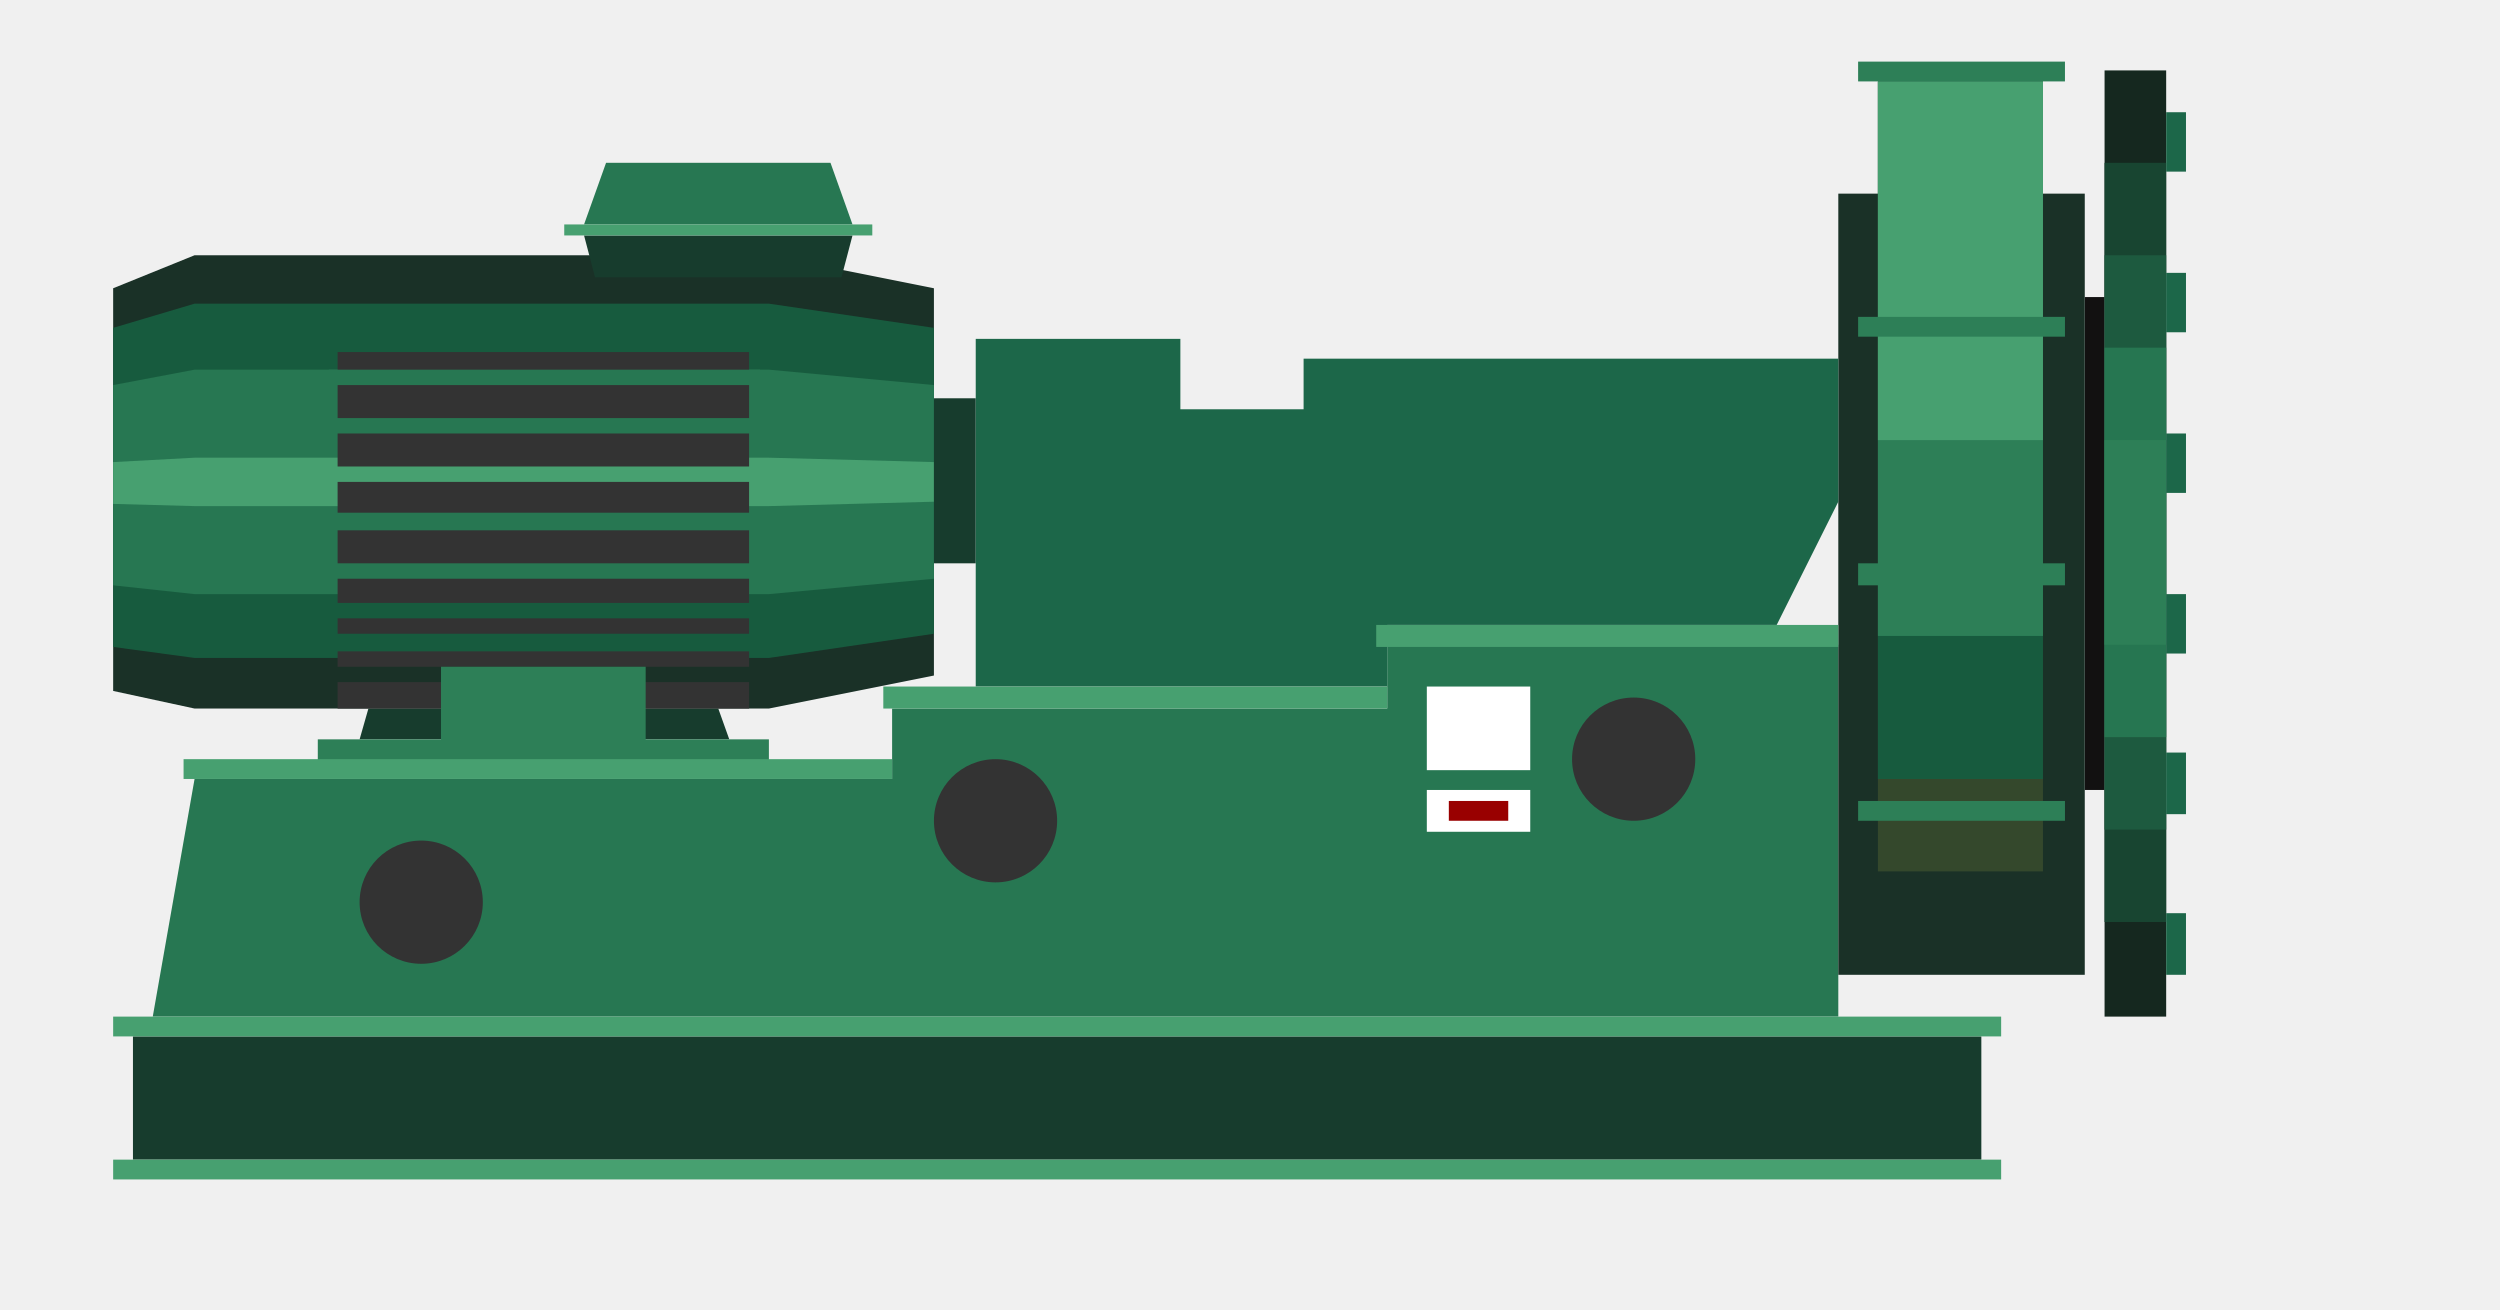
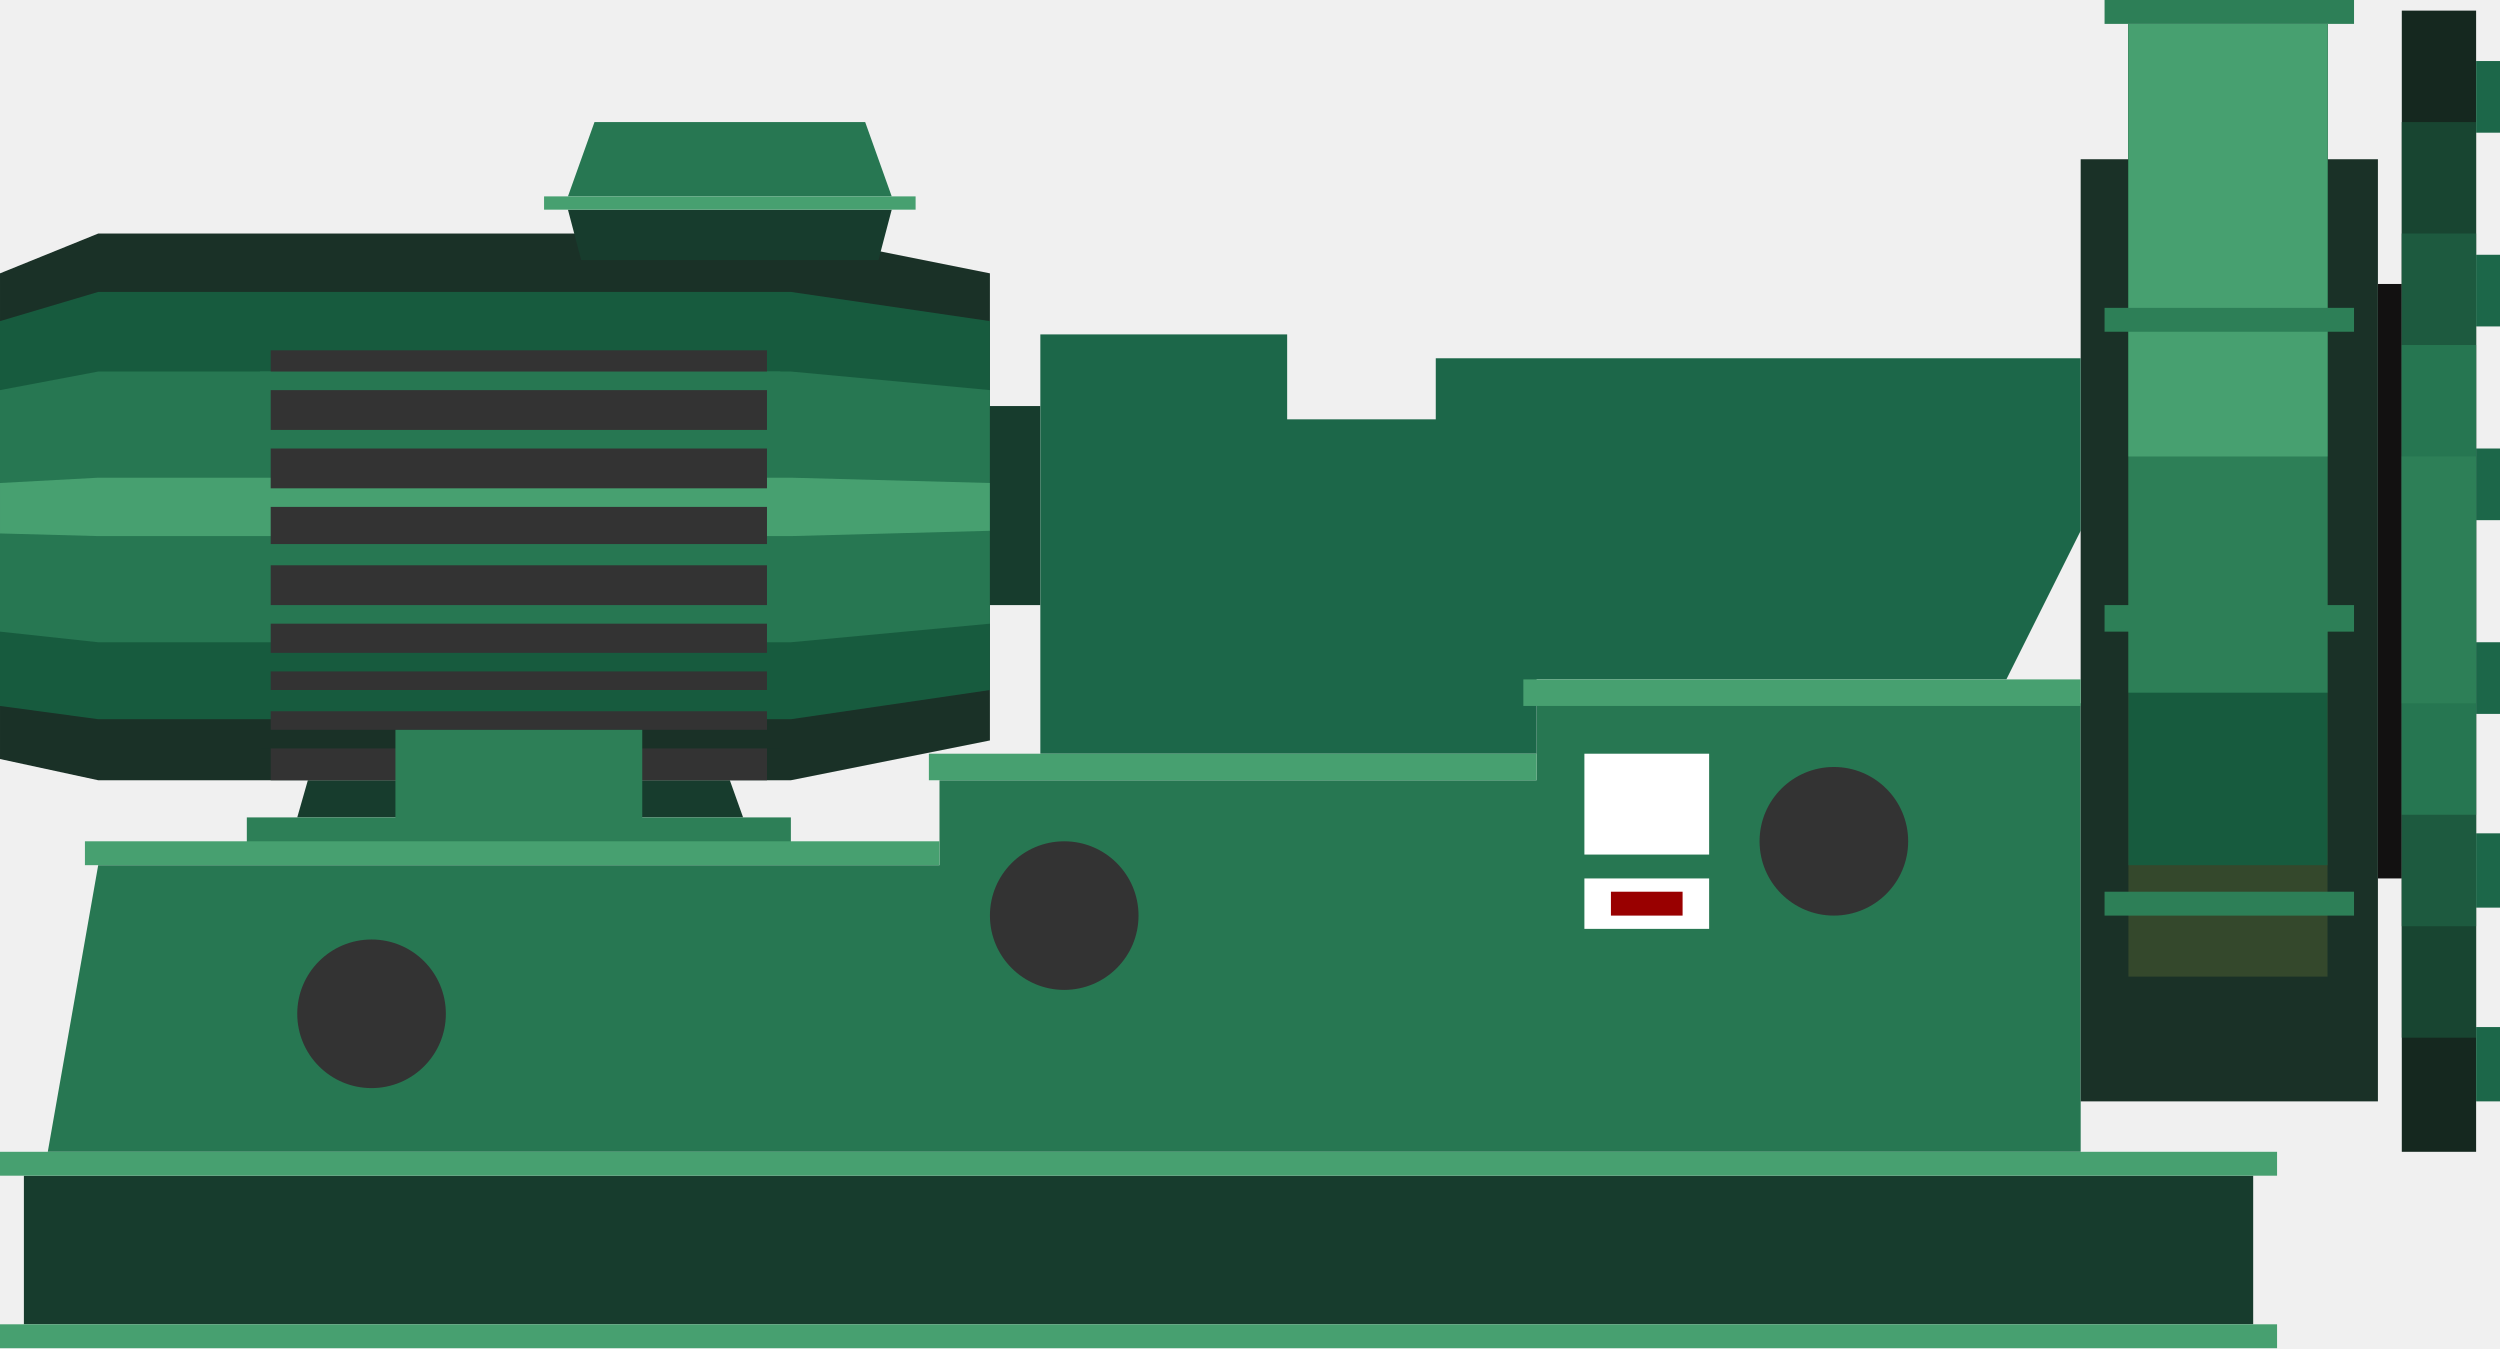
- <svg xmlns="http://www.w3.org/2000/svg" t="1784787250827" class="icon" viewBox="0 0 1955 1024" version="1.1" p-id="3280" width="381.836" height="200" id="svg37">
+ <svg xmlns="http://www.w3.org/2000/svg" t="1784787250827" class="icon" viewBox="0 0 1620.954 874.145" version="1.1" p-id="3280" width="316.593" height="170.731" id="svg37">
  <defs id="defs37" />
-   <path d="m 1630.283,617.752 h 15.487 V 232.302 h -15.487 z" fill="#121111" p-id="3281" id="path1" />
-   <path d="m 281.208,578.175 6.883,-24.091 h 273.601 l 8.604,24.091 z" fill="#173c2d" p-id="3282" id="path2" />
-   <path d="M 601.269,554.084 730.326,528.273 V 225.419 L 601.269,199.608 H 152.152 l -63.668,25.811 v 314.899 l 63.668,13.766 z" fill="#1a3127" p-id="3283" id="path3" />
-   <path d="M 601.269,514.507 730.326,495.578 V 256.393 L 601.269,237.465 H 152.152 l -63.668,18.928 v 249.51 l 63.668,8.604 z" fill="#175b3e" p-id="3284" id="path4" />
-   <path d="M 601.269,464.605 730.326,452.559 V 301.133 L 601.269,289.087 H 152.152 l -63.668,12.045 v 156.589 l 63.668,6.883 H 601.269 Z" fill="#277752" p-id="3285" id="path5" />
-   <path d="M 601.269,395.774 730.326,392.333 V 361.359 L 601.269,357.918 H 152.152 l -63.668,3.442 v 32.694 l 63.668,1.721 H 601.269 Z" fill="#47a070" p-id="3286" id="path6" />
-   <path d="M 264.001,275.321 H 585.783 V 554.084 H 264.001 Z" fill="#333333" p-id="3287" id="path7" />
-   <path d="m 257.118,400.937 h 337.269 v 13.766 H 257.118 Z m 0,39.577 h 337.269 v 12.045 H 257.118 Z m 0,-151.427 h 337.269 v 12.045 H 257.118 Z m 0,37.857 h 337.269 v 12.045 H 257.118 Z" fill="#277752" p-id="3288" id="path8" />
-   <path d="m 257.118,471.488 h 337.269 v 12.045 H 257.118 Z m 0,24.091 h 337.269 v 13.766 H 257.118 Z" fill="#175b3e" p-id="3289" id="path9" />
-   <path d="m 257.118,521.39 h 337.269 v 12.045 H 257.118 Z" fill="#1a3127" p-id="3290" id="path10" />
-   <path d="m 257.118,364.801 h 337.269 v 12.045 H 257.118 Z" fill="#47a070" p-id="3291" id="path11" />
-   <path d="m 248.514,602.265 v -24.091 h 96.362 v -56.785 h 160.03 v 56.785 h 96.362 v 24.091 z" fill="#2d7f57" p-id="3292" id="path12" />
-   <path d="M 103.97,810.477 H 1549.407 v 96.362 H 103.97 Z" fill="#173c2d" p-id="3293" id="path13" />
-   <path d="m 119.457,794.99 32.694,-185.842 h 545.48 v -55.064 h 387.171 v -49.902 h 352.755 v 290.808 z" fill="#277752" p-id="3294" id="path14" />
-   <path d="m 1437.558,151.427 h 192.725 v 610.869 h -192.725 z" fill="#1a3127" p-id="3295" id="path15" />
-   <path d="m 1468.531,63.668 h 129.057 V 681.42 h -129.057 z" fill="#34482c" p-id="3296" id="path16" />
-   <path d="m 329.39,705.511 m 48.181,0 a 48.181,48.181 0 1 1 -96.362,0 48.181,48.181 0 1 1 96.362,0 z" fill="#333333" p-id="3297" id="path17" />
-   <path d="m 730.326,440.514 h 32.694 V 311.457 h -32.694 z" fill="#173c2d" p-id="3298" id="path18" />
-   <path d="m 778.507,641.843 m 48.181,0 a 48.181,48.181 0 1 1 -96.362,0 48.181,48.181 0 1 1 96.362,0 z" fill="#333333" p-id="3299" id="path19" />
-   <path d="m 1277.527,593.661 m 48.181,0 a 48.181,48.181 0 1 1 -96.362,0 48.181,48.181 0 1 1 96.362,0 z" fill="#333333" p-id="3300" id="path20" />
-   <path d="m 1115.776,617.752 h 80.876 v 32.694 h -80.876 z m 0,-80.876 h 80.876 v 65.389 h -80.876 z" fill="#ffffff" p-id="3301" id="path21" />
-   <path d="m 1132.984,626.356 h 46.461 v 15.487 h -46.461 z" fill="#990000" p-id="3302" id="path22" />
-   <path d="M 763.021,536.876 V 264.997 h 160.03 v 55.064 h 96.362 v -39.577 h 418.144 V 392.333 l -48.181,96.362 h -304.574 v 48.181 z" fill="#1c6749" p-id="3303" id="path23" />
-   <path d="m 1468.531,63.668 h 129.057 V 609.148 h -129.057 z" fill="#175b3e" p-id="3304" id="path24" />
-   <path d="m 1468.531,63.668 h 129.057 V 497.299 h -129.057 z" fill="#2d7f57" p-id="3305" id="path25" />
-   <path d="m 1468.531,63.668 h 129.057 V 344.152 h -129.057 z" fill="#47a070" p-id="3306" id="path26" />
-   <path d="m 465.33,216.815 -8.604,-32.694 H 666.658 l -8.604,32.694 z" fill="#173c2d" p-id="3307" id="path27" />
-   <path d="m 456.726,175.517 17.208,-48.181 h 175.517 l 17.208,48.181 z" fill="#277752" p-id="3308" id="path28" />
-   <path d="m 441.239,175.517 h 240.906 v 8.604 H 441.239 Z" fill="#47a070" p-id="3309" id="path29" />
-   <path d="m 1076.199,505.903 v -17.208 h 361.359 v 17.208 z m -385.45,48.181 v -17.208 h 394.054 v 17.208 z M 143.548,609.148 V 593.661 H 697.632 V 609.148 Z M 88.484,906.839 H 1564.894 v 15.487 H 88.484 Z m 0,-111.849 H 1564.894 v 15.487 H 88.484 Z" fill="#47a070" p-id="3310" id="path30" />
-   <path d="m 1453.045,48.181 h 161.751 v 15.487 h -161.751 z m 0,199.608 h 161.751 v 15.487 h -161.751 z m 0,192.725 h 161.751 v 17.208 h -161.751 z m 0,185.842 h 161.751 v 15.487 h -161.751 z" fill="#2d7f57" p-id="3311" id="path31" />
-   <path d="m 1645.769,794.99 h 48.181 V 55.064 h -48.181 z" fill="#15281f" p-id="3312" id="path32" />
-   <path d="m 1645.769,720.998 h 48.181 V 127.336 h -48.181 z" fill="#184531" p-id="3313" id="path33" />
-   <path d="m 1645.769,648.726 h 48.181 V 199.608 h -48.181 z" fill="#1d5a3f" p-id="3314" id="path34" />
-   <path d="m 1645.769,576.454 h 48.181 V 271.88 h -48.181 z" fill="#267651" p-id="3315" id="path35" />
-   <path d="m 1645.769,504.182 h 48.181 V 344.152 h -48.181 z" fill="#2d7f57" p-id="3316" id="path36" />
-   <path d="m 1693.951,87.759 h 15.487 v 46.46 h -15.487 z m 0,125.615 h 15.487 v 46.46 h -15.487 z m 0,125.615 h 15.487 v 46.46 h -15.487 z m 0,125.615 h 15.487 v 46.46 h -15.487 z m 0,123.895 h 15.487 v 48.181 h -15.487 z m 0,125.615 h 15.487 v 48.181 h -15.487 z" fill="#1c6749" p-id="3317" id="path37" />
+   <path d="m 1541.799,569.571 h 15.487 V 184.121 h -15.487 z" fill="#121111" p-id="3281" id="path1" />
+   <path d="m 192.725,529.993 6.883,-24.091 h 273.601 l 8.604,24.091 z" fill="#173c2d" p-id="3282" id="path2" />
+   <path d="M 512.786,505.903 641.843,480.091 V 177.238 L 512.786,151.427 H 63.668 L 0,177.238 v 314.899 l 63.668,13.766 z" fill="#1a3127" p-id="3283" id="path3" />
+   <path d="M 512.786,466.325 641.843,447.397 V 208.212 L 512.786,189.283 H 63.668 L 0,208.212 v 249.51 l 63.668,8.604 z" fill="#175b3e" p-id="3284" id="path4" />
+   <path d="M 512.786,416.423 641.843,404.378 V 252.951 L 512.786,240.906 H 63.668 L 0,252.951 v 156.589 l 63.668,6.883 h 449.118 z" fill="#277752" p-id="3285" id="path5" />
+   <path d="M 512.786,347.593 641.843,344.152 V 313.178 L 512.786,309.736 H 63.668 L 0,313.178 v 32.694 l 63.668,1.721 h 449.118 z" fill="#47a070" p-id="3286" id="path6" />
+   <path d="M 175.517,227.14 H 497.299 V 505.903 H 175.517 Z" fill="#333333" p-id="3287" id="path7" />
+   <path d="m 168.634,352.755 h 337.269 v 13.766 H 168.634 Z m 0,39.577 h 337.269 v 12.045 H 168.634 Z m 0,-151.427 h 337.269 v 12.045 H 168.634 Z m 0,37.857 h 337.269 v 12.045 H 168.634 Z" fill="#277752" p-id="3288" id="path8" />
+   <path d="m 168.634,423.306 h 337.269 v 12.045 H 168.634 Z m 0,24.091 h 337.269 v 13.766 H 168.634 Z" fill="#175b3e" p-id="3289" id="path9" />
+   <path d="m 168.634,473.208 h 337.269 v 12.045 H 168.634 Z" fill="#1a3127" p-id="3290" id="path10" />
+   <path d="m 168.634,316.619 h 337.269 v 12.045 H 168.634 Z" fill="#47a070" p-id="3291" id="path11" />
+   <path d="m 160.03,554.084 v -24.091 h 96.362 v -56.785 h 160.03 v 56.785 h 96.362 v 24.091 z" fill="#2d7f57" p-id="3292" id="path12" />
+   <path d="M 15.487,762.296 H 1460.924 V 858.658 H 15.487 Z" fill="#173c2d" p-id="3293" id="path13" />
+   <path d="M 30.974,746.809 63.668,560.967 H 609.148 v -55.064 h 387.171 v -49.902 h 352.755 v 290.808 z" fill="#277752" p-id="3294" id="path14" />
+   <path d="m 1349.074,103.245 h 192.725 v 610.869 h -192.725 z" fill="#1a3127" p-id="3295" id="path15" />
+   <path d="m 1380.048,15.487 h 129.057 V 633.239 h -129.057 z" fill="#34482c" p-id="3296" id="path16" />
+   <path d="m 240.906,657.33 m 48.181,0 a 48.181,48.181 0 1 1 -96.362,0 48.181,48.181 0 1 1 96.362,0 z" fill="#333333" p-id="3297" id="path17" />
+   <path d="m 641.843,392.333 h 32.694 V 263.276 h -32.694 z" fill="#173c2d" p-id="3298" id="path18" />
+   <path d="m 690.024,593.661 m 48.181,0 a 48.181,48.181 0 1 1 -96.362,0 48.181,48.181 0 1 1 96.362,0 z" fill="#333333" p-id="3299" id="path19" />
+   <path d="m 1189.044,545.48 m 48.181,0 a 48.181,48.181 0 1 1 -96.362,0 48.181,48.181 0 1 1 96.362,0 z" fill="#333333" p-id="3300" id="path20" />
+   <path d="m 1027.293,569.571 h 80.876 v 32.694 h -80.876 z m 0,-80.876 h 80.876 v 65.389 h -80.876 z" fill="#ffffff" p-id="3301" id="path21" />
+   <path d="m 1044.5,578.175 h 46.461 v 15.487 h -46.461 z" fill="#990000" p-id="3302" id="path22" />
+   <path d="M 674.537,488.695 V 216.815 h 160.03 v 55.064 h 96.362 v -39.577 h 418.144 v 111.849 l -48.181,96.362 H 996.319 v 48.181 z" fill="#1c6749" p-id="3303" id="path23" />
+   <path d="m 1380.048,15.487 h 129.057 V 560.967 h -129.057 z" fill="#175b3e" p-id="3304" id="path24" />
+   <path d="m 1380.048,15.487 h 129.057 V 449.118 h -129.057 z" fill="#2d7f57" p-id="3305" id="path25" />
+   <path d="m 1380.048,15.487 h 129.057 V 295.97 h -129.057 z" fill="#47a070" p-id="3306" id="path26" />
+   <path d="m 376.846,168.634 -8.604,-32.694 h 209.932 l -8.604,32.694 z" fill="#173c2d" p-id="3307" id="path27" />
+   <path d="m 368.242,127.336 17.208,-48.181 h 175.517 l 17.208,48.181 z" fill="#277752" p-id="3308" id="path28" />
+   <path d="m 352.755,127.336 h 240.906 v 8.604 H 352.755 Z" fill="#47a070" p-id="3309" id="path29" />
+   <path d="m 987.715,457.722 v -17.208 h 361.359 v 17.208 z m -385.45,48.181 v -17.208 h 394.054 v 17.208 z M 55.064,560.967 V 545.48 H 609.148 v 15.487 z M 0,858.658 h 1476.41 v 15.487 H 0 Z M 0,746.809 h 1476.41 v 15.487 H 0 Z" fill="#47a070" p-id="3310" id="path30" />
+   <path d="m 1364.561,0 h 161.751 v 15.487 h -161.751 z m 0,199.608 h 161.751 v 15.487 h -161.751 z m 0,192.725 h 161.751 v 17.208 h -161.751 z m 0,185.842 h 161.751 v 15.487 h -161.751 z" fill="#2d7f57" p-id="3311" id="path31" />
+   <path d="m 1557.286,746.809 h 48.181 V 6.883 h -48.181 z" fill="#15281f" p-id="3312" id="path32" />
+   <path d="m 1557.286,672.816 h 48.181 V 79.155 h -48.181 z" fill="#184531" p-id="3313" id="path33" />
+   <path d="m 1557.286,600.545 h 48.181 V 151.427 h -48.181 z" fill="#1d5a3f" p-id="3314" id="path34" />
+   <path d="m 1557.286,528.273 h 48.181 V 223.699 h -48.181 z" fill="#267651" p-id="3315" id="path35" />
+   <path d="m 1557.286,456.001 h 48.181 V 295.97 h -48.181 z" fill="#2d7f57" p-id="3316" id="path36" />
+   <path d="m 1605.467,39.577 h 15.487 v 46.46 h -15.487 z m 0,125.615 h 15.487 v 46.46 h -15.487 z m 0,125.615 h 15.487 v 46.46 h -15.487 z m 0,125.615 h 15.487 v 46.46 h -15.487 z m 0,123.895 h 15.487 v 48.181 h -15.487 z m 0,125.615 h 15.487 v 48.181 h -15.487 z" fill="#1c6749" p-id="3317" id="path37" />
</svg>
